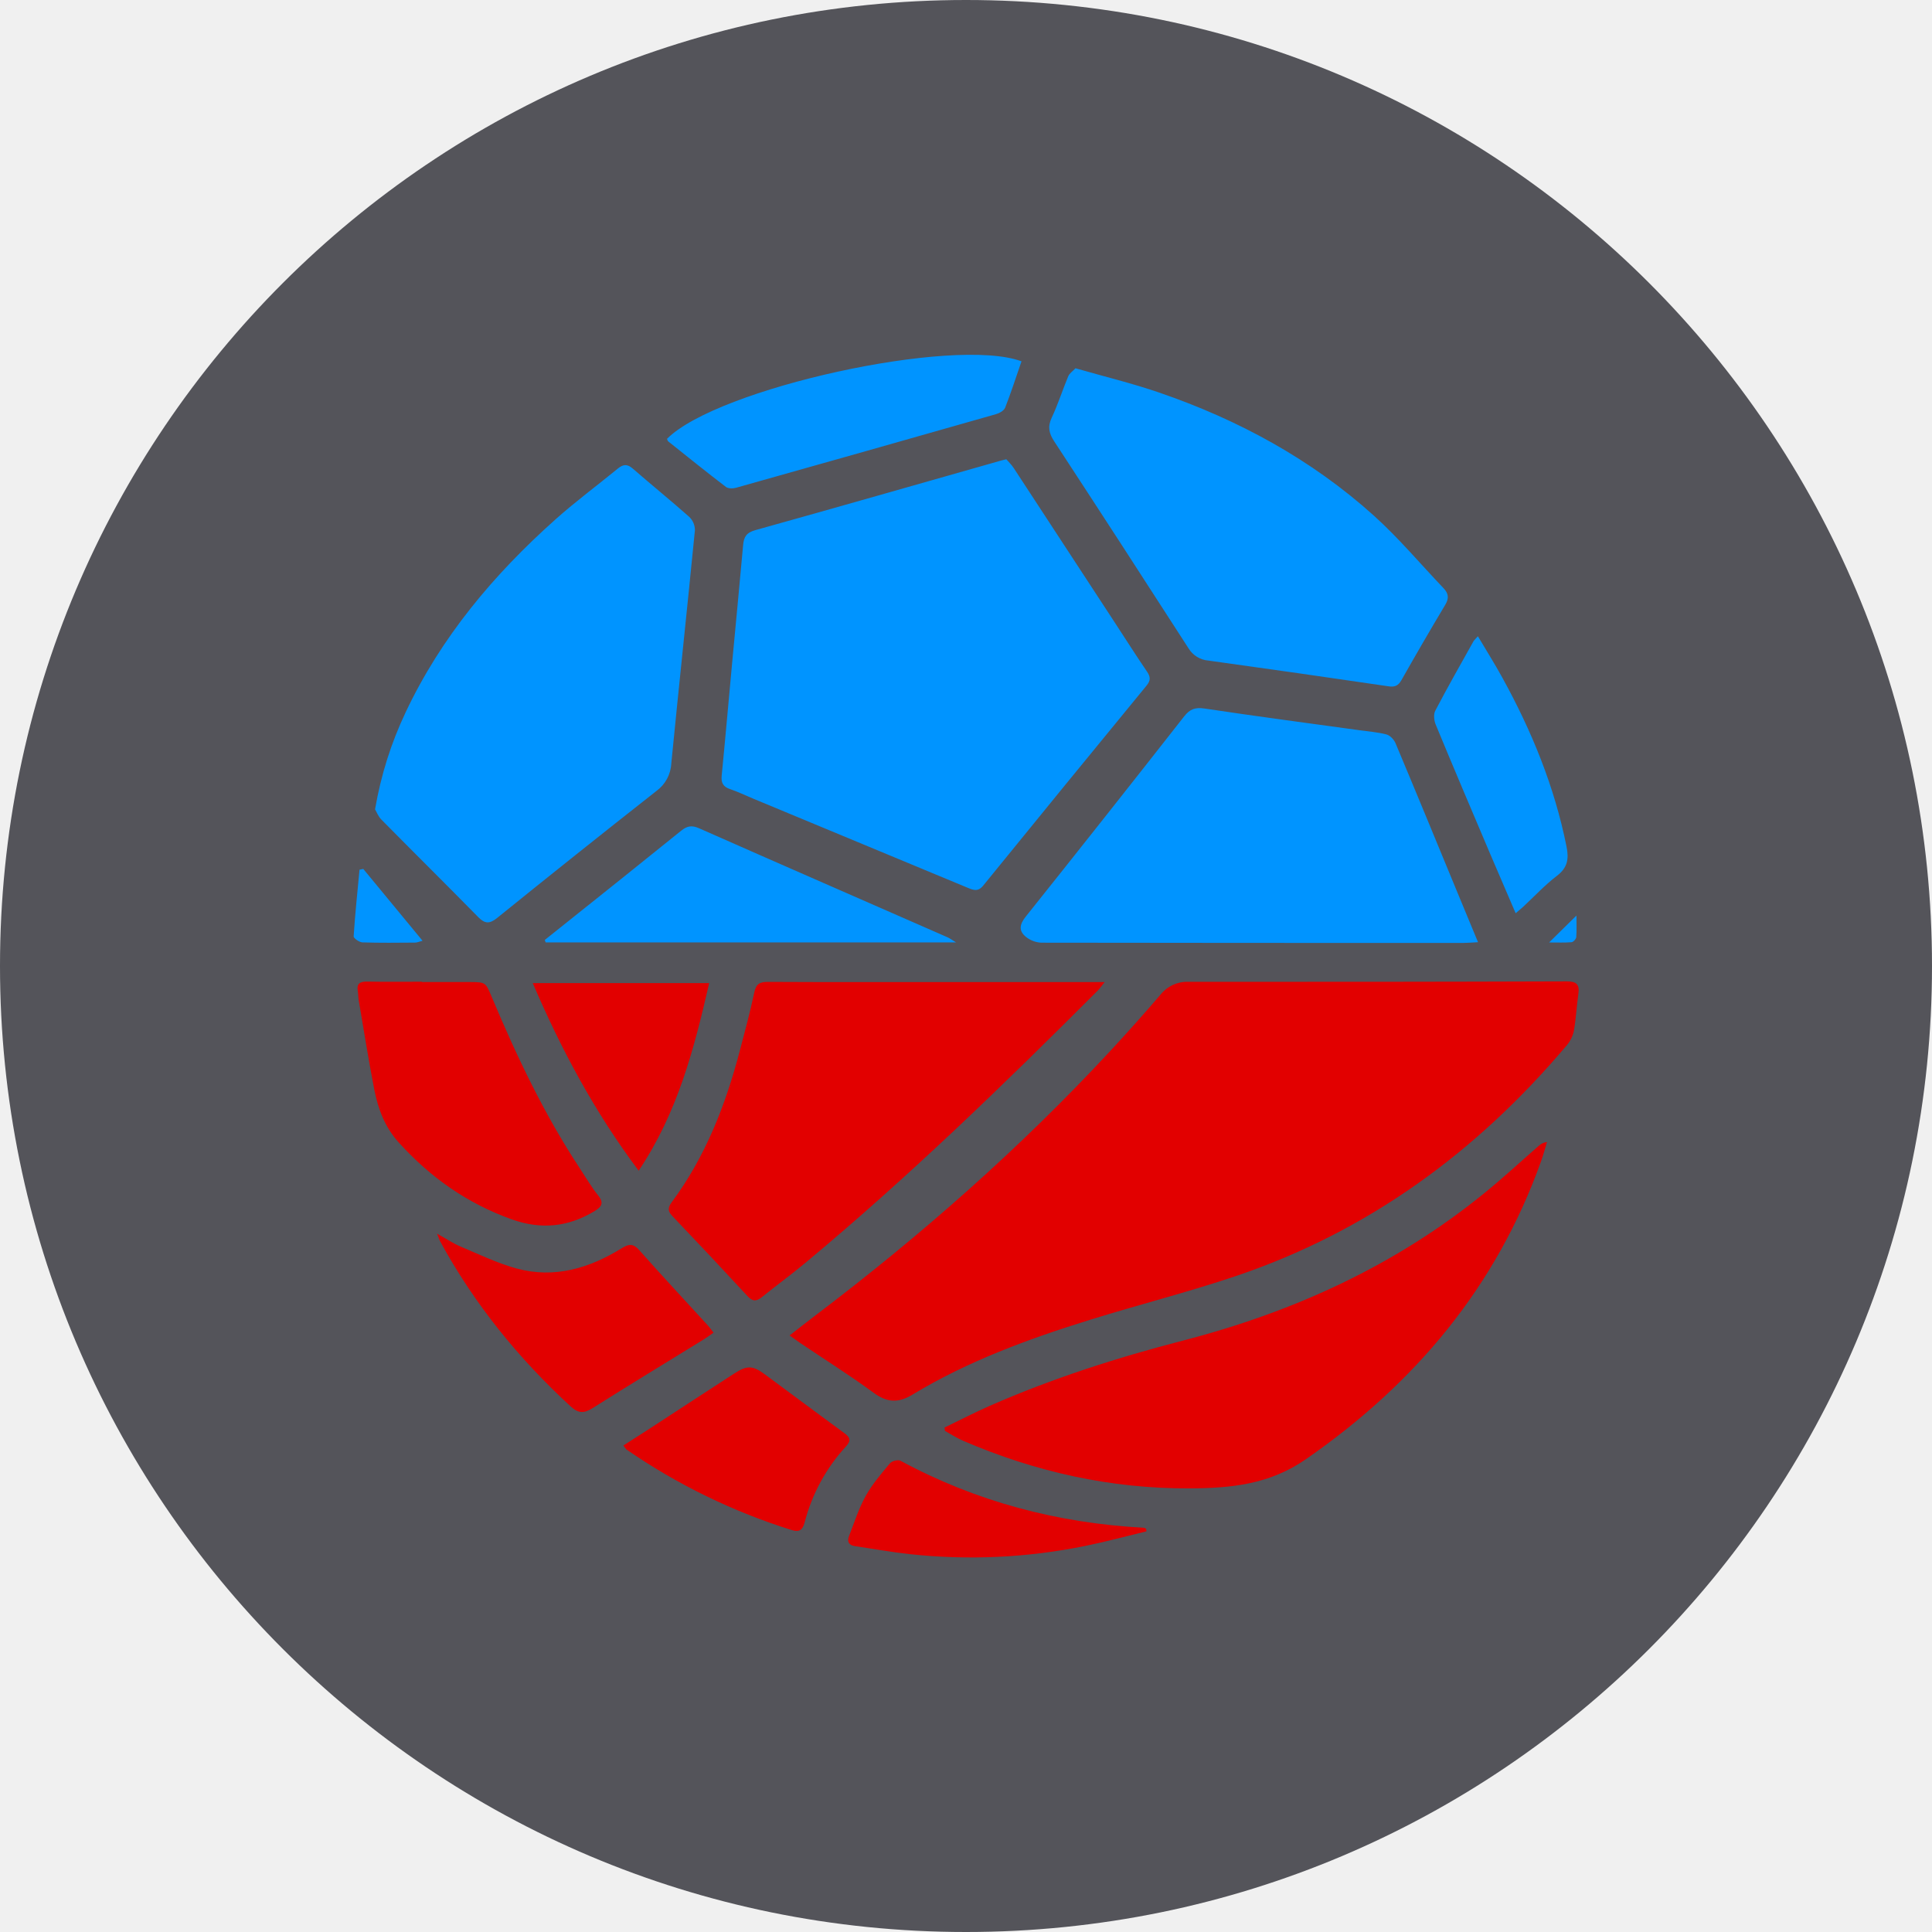
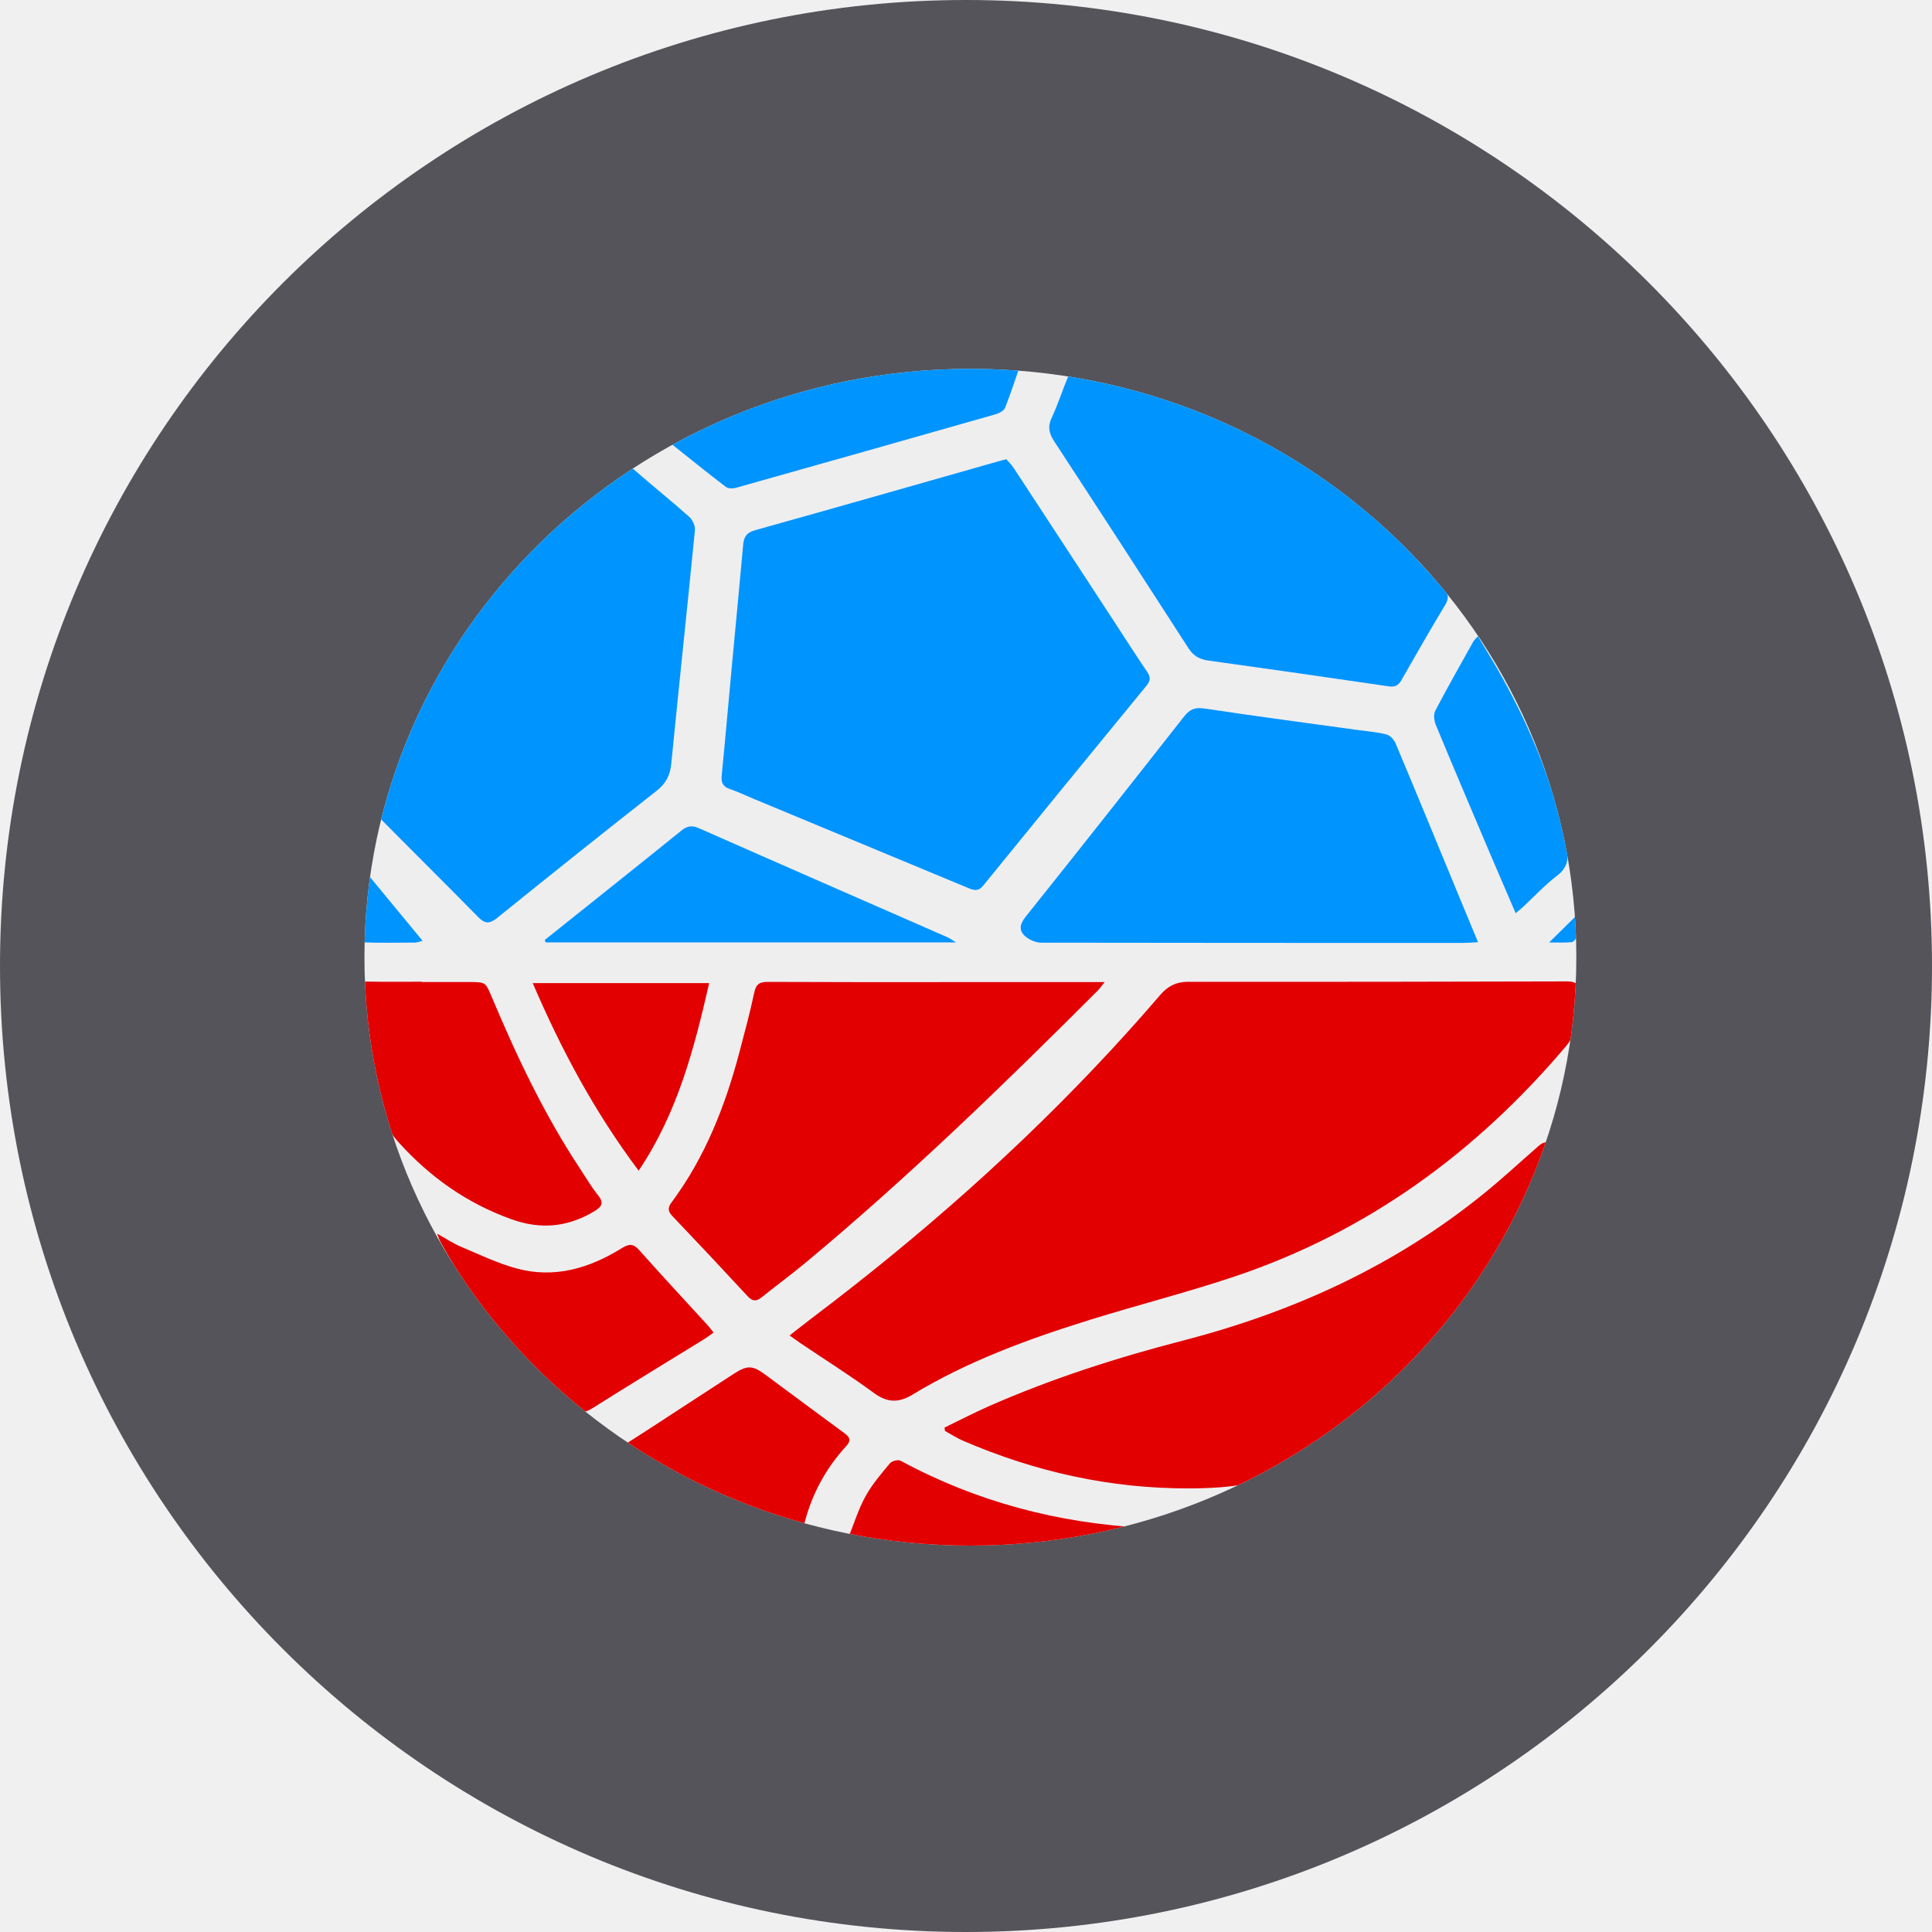
- <svg xmlns="http://www.w3.org/2000/svg" xmlns:xlink="http://www.w3.org/1999/xlink" width="44" height="44">
+ <svg xmlns="http://www.w3.org/2000/svg" xmlns:xlink="http://www.w3.org/1999/xlink" width="44px" height="44px" viewBox="0 0 44 44" version="1.1">
  <defs>
-     <circle id="a" cx="22" cy="22" r="22" />
+     <ellipse id="path-1" cx="14.1" cy="13.8" rx="13.8" ry="13.4" />
  </defs>
-   <g fill="none" fill-rule="evenodd">
-     <mask id="b" fill="#fff">
-       <use xlink:href="#a" />
-     </mask>
-     <use fill="#54545A" xlink:href="#a" />
-     <g mask="url(#b)" fill-rule="nonzero">
-       <path d="M17.982 30.414c.212-.164.387-.304.566-.439 2.418-1.83 4.687-3.827 6.75-6.053a46.76 46.76 0 001.13-1.267.771.771 0 01.626-.295c2.876.002 5.752 0 8.628-.01.225 0 .295.072.264.289-.042.283-.053.572-.105.853a.767.767 0 01-.176.334c-2.04 2.413-4.51 4.22-7.52 5.236-1.091.368-2.211.651-3.312.993-1.407.437-2.788.941-4.054 1.708-.322.195-.579.181-.885-.045-.54-.397-1.11-.754-1.667-1.13-.066-.045-.132-.094-.245-.174zm7.176-8.048c-.08.099-.112.148-.153.189-2.144 2.146-4.322 4.258-6.656 6.2-.324.27-.667.52-.996.785-.121.098-.21.107-.325-.018a156.287 156.287 0 00-1.72-1.832c-.106-.112-.098-.192-.01-.31.767-1.034 1.225-2.21 1.549-3.444.117-.444.237-.888.332-1.338.041-.19.124-.236.306-.236 1.366.007 2.732.004 4.098.004h3.575zM21.51 32.512c.343-.166.681-.341 1.03-.495 1.425-.625 2.903-1.099 4.408-1.488 2.521-.653 4.842-1.713 6.87-3.367.421-.342.82-.713 1.23-1.07a.317.317 0 01.184-.083c-.044.145-.083.292-.134.434-1.023 2.866-2.871 5.067-5.359 6.791-.827.574-1.706.658-2.64.663-1.799.009-3.516-.374-5.164-1.084-.144-.062-.277-.149-.414-.225l-.01-.076zM9.608 22.365h1.087c.369.002.363.006.505.342.57 1.356 1.2 2.684 2.014 3.915.133.201.255.412.406.6.143.177.081.263-.085.364-.601.36-1.213.423-1.883.183-1.014-.363-1.854-.957-2.571-1.75-.313-.345-.468-.756-.555-1.195-.133-.68-.24-1.364-.357-2.047-.012-.067-.008-.136-.02-.203-.03-.177.051-.222.215-.219.415.008.83.003 1.245.003v.007zm6.642 7.985c-.086.06-.15.11-.219.152-.847.522-1.698 1.039-2.54 1.57-.192.121-.323.117-.493-.04-1.192-1.096-2.198-2.337-2.974-3.761-.02-.037-.03-.077-.07-.175.214.118.368.223.537.294.421.178.84.38 1.278.5.861.233 1.656-.007 2.393-.464.165-.103.263-.106.399.048.515.58 1.045 1.149 1.569 1.722.035.038.064.082.12.153zm-2.053 2.57l.541-.347c.658-.428 1.314-.858 1.973-1.285.304-.198.426-.196.715.017.601.443 1.199.892 1.802 1.332.133.097.16.172.04.303a4.052 4.052 0 00-.943 1.732c-.043.164-.115.23-.288.176a13.943 13.943 0 01-3.77-1.837c-.015-.012-.026-.035-.07-.092zm.348-6.258c-1.003-1.338-1.76-2.753-2.412-4.272h4.018c-.343 1.495-.717 2.946-1.606 4.272zm11.565 8.213c-.466.113-.931.239-1.402.334-1.318.268-2.65.329-3.987.186-.42-.046-.835-.122-1.253-.183-.14-.021-.18-.108-.132-.229.12-.307.22-.626.379-.912.148-.268.354-.507.552-.744.044-.054.184-.09.24-.06 1.73.934 3.58 1.42 5.536 1.526.02 0 .04.015.06.024l.007.058z" fill="#E20000" />
-       <path d="M22.919 10.46c.049.057.117.122.167.198a1787.27 1787.27 0 012.291 3.502c.248.379.49.761.745 1.135.082.12.085.203-.009.318a1117.37 1117.37 0 00-3.722 4.557c-.12.146-.225.101-.356.047-1.628-.678-3.257-1.354-4.887-2.031-.174-.072-.344-.155-.522-.215-.158-.052-.206-.144-.19-.305.084-.856.158-1.713.238-2.569.083-.894.17-1.787.25-2.681.016-.188.075-.286.277-.342 1.851-.516 3.699-1.046 5.548-1.571.041-.013.086-.023.17-.044zM8.542 18.43c.138-.8.37-1.516.693-2.201.811-1.722 2.01-3.146 3.419-4.403.455-.406.948-.77 1.42-1.157.118-.096.211-.106.335.001.427.372.867.728 1.29 1.103a.418.418 0 01.127.305c-.174 1.771-.364 3.54-.538 5.312a.822.822 0 01-.336.622 338.02 338.02 0 00-3.628 2.892c-.172.138-.278.14-.433-.018-.729-.743-1.47-1.474-2.2-2.215-.076-.073-.114-.181-.15-.24zm25.119 3.028c-.142.007-.23.016-.319.016-3.208 0-6.417.001-9.626-.005a.605.605 0 01-.352-.133c-.167-.136-.147-.282-.003-.461a642.739 642.739 0 003.61-4.563c.129-.163.248-.207.459-.176 1.171.176 2.346.331 3.52.493.208.03.421.044.624.097.083.022.173.116.208.2.47 1.119.932 2.242 1.395 3.364.156.373.31.747.484 1.168zM24.493 8.387c.66.19 1.292.342 1.905.553 1.81.621 3.468 1.522 4.895 2.807.563.508 1.055 1.095 1.58 1.646.112.117.135.226.042.38a83.362 83.362 0 00-1 1.72c-.072.124-.15.159-.294.137a479.616 479.616 0 00-4.1-.586.583.583 0 01-.455-.282 759.593 759.593 0 00-3.056-4.709c-.119-.18-.156-.332-.058-.54.144-.306.246-.632.377-.945.027-.065.101-.113.164-.181zm-9.302 1.607c1.142-1.151 6.533-2.338 8.073-1.765-.122.353-.237.709-.373 1.057-.027.067-.13.124-.21.147-1.972.562-3.944 1.121-5.919 1.676-.07.02-.178.02-.23-.02-.444-.339-.878-.69-1.314-1.037-.015-.014-.019-.04-.027-.058zm-2.784 11.413l.456-.364c.885-.707 1.77-1.412 2.65-2.124.135-.109.242-.129.407-.056 1.884.833 3.772 1.655 5.659 2.483.05.022.097.057.195.117h-9.347l-.02-.056zm21.251-6.917c.198.334.386.632.555.94.67 1.214 1.19 2.485 1.464 3.852.056.282.023.479-.219.664-.274.21-.512.466-.766.703-.048.044-.1.084-.174.149-.199-.464-.387-.898-.572-1.332-.418-.985-.838-1.97-1.247-2.96-.04-.093-.055-.235-.013-.317.28-.535.578-1.059.872-1.585.016-.026.04-.046.1-.114zM8.273 19.789l1.35 1.636c-.078.02-.123.042-.17.042-.4.003-.8.008-1.2-.005-.07-.003-.201-.094-.199-.136.033-.508.086-1.013.134-1.519.029-.005.057-.012.085-.018zm27.007 1.675l.623-.613c0 .171.007.333-.005.492-.004.043-.067.111-.106.115-.159.013-.32.006-.512.006z" fill="#0094FF" />
+   <g id="sideBarItem/__logoWithColorBg/--tencentsports" stroke="none" stroke-width="1" fill="none" fill-rule="evenodd">
+     <circle id="colorBg" fill="#54545A" cx="22" cy="22" r="22" />
+     <g id="qqsport_画板-1" transform="translate(8, 8)">
+       <mask id="mask-2" fill="white">
+         <use xlink:href="#path-1" />
+       </mask>
+       <use id="Oval" fill-opacity="0.9" fill="#FFFFFF" xlink:href="#path-1" />
+       <path d="M12.508,25.266 C14.237,26.201 16.087,26.688 18.043,26.793 C18.063,26.794 18.082,26.808 18.102,26.817 C18.106,26.837 18.108,26.856 18.11,26.875 C17.644,26.988 17.179,27.114 16.708,27.209 C15.39,27.477 14.059,27.538 12.721,27.395 C12.302,27.349 11.886,27.273 11.468,27.212 C11.329,27.191 11.289,27.104 11.336,26.983 C11.456,26.676 11.556,26.357 11.715,26.071 C11.863,25.803 12.069,25.564 12.267,25.327 C12.311,25.273 12.451,25.236 12.508,25.266 Z M9.426,23.305 C10.027,23.748 10.625,24.197 11.228,24.637 C11.361,24.734 11.388,24.809 11.267,24.94 C10.811,25.438 10.496,26.017 10.325,26.672 C10.282,26.836 10.21,26.902 10.037,26.848 C8.686,26.427 7.432,25.812 6.268,25.011 C6.252,24.999 6.241,24.976 6.197,24.919 C6.387,24.798 6.563,24.686 6.738,24.573 C7.396,24.145 8.052,23.715 8.711,23.288 C9.015,23.09 9.137,23.092 9.426,23.305 Z M27.232,18.009 C27.188,18.154 27.149,18.301 27.098,18.443 C26.075,21.309 24.227,23.51 21.739,25.234 C20.912,25.808 20.033,25.892 19.1,25.897 C17.3,25.906 15.583,25.523 13.935,24.813 C13.791,24.751 13.658,24.664 13.521,24.588 L13.511,24.512 L13.511,24.512 C13.853,24.346 14.191,24.171 14.54,24.017 C15.965,23.392 17.443,22.918 18.948,22.529 C21.469,21.876 23.79,20.816 25.819,19.162 C26.239,18.82 26.638,18.449 27.048,18.092 C27.091,18.054 27.139,18.021 27.232,18.009 Z M1.954,20.096 C2.168,20.214 2.322,20.319 2.491,20.39 C2.912,20.568 3.33,20.771 3.769,20.889 C4.63,21.123 5.425,20.883 6.162,20.426 C6.327,20.323 6.425,20.32 6.561,20.474 C7.076,21.054 7.606,21.623 8.13,22.196 C8.165,22.234 8.194,22.278 8.25,22.349 C8.164,22.41 8.1,22.46 8.031,22.502 C7.184,23.024 6.333,23.541 5.491,24.072 C5.299,24.193 5.168,24.189 4.998,24.033 C3.806,22.936 2.8,21.695 2.024,20.271 C2.004,20.234 1.994,20.194 1.954,20.096 Z M27.682,14.351 C27.907,14.35 27.977,14.422 27.946,14.639 C27.904,14.922 27.893,15.211 27.841,15.492 C27.82,15.61 27.745,15.731 27.665,15.826 C25.624,18.239 23.155,20.046 20.146,21.062 C19.054,21.43 17.934,21.713 16.833,22.055 C15.426,22.492 14.045,22.996 12.779,23.763 C12.457,23.958 12.2,23.944 11.894,23.718 C11.354,23.321 10.784,22.964 10.227,22.588 C10.161,22.543 10.095,22.494 9.982,22.414 C10.194,22.25 10.369,22.11 10.548,21.975 C12.966,20.146 15.235,18.148 17.297,15.922 C17.682,15.507 18.059,15.084 18.427,14.655 C18.597,14.459 18.788,14.36 19.054,14.36 C21.93,14.362 24.806,14.36 27.682,14.351 Z M9.485,14.362 L11.534,14.367 L11.534,14.367 L17.158,14.366 L17.158,14.366 C17.078,14.465 17.046,14.514 17.005,14.555 C14.861,16.701 12.683,18.813 10.349,20.755 C10.025,21.025 9.682,21.275 9.353,21.54 C9.232,21.638 9.144,21.647 9.028,21.522 C8.46,20.907 7.886,20.296 7.308,19.69 C7.202,19.578 7.21,19.498 7.297,19.38 C8.065,18.346 8.523,17.171 8.847,15.936 C8.964,15.492 9.084,15.048 9.179,14.598 C9.22,14.409 9.303,14.362 9.485,14.362 Z M0.364,14.355 C0.779,14.363 1.194,14.358 1.609,14.358 C1.608,14.361 1.608,14.363 1.608,14.365 L2.695,14.365 L2.695,14.365 C3.064,14.367 3.058,14.371 3.2,14.707 C3.77,16.063 4.399,17.391 5.214,18.622 C5.347,18.823 5.469,19.034 5.62,19.221 C5.763,19.399 5.701,19.485 5.535,19.586 C4.934,19.946 4.322,20.009 3.652,19.769 C2.638,19.406 1.798,18.812 1.081,18.019 C0.768,17.674 0.613,17.263 0.526,16.824 C0.393,16.145 0.285,15.46 0.169,14.777 C0.157,14.71 0.161,14.641 0.15,14.574 C0.119,14.397 0.2,14.352 0.364,14.355 Z M8.151,14.39 C7.808,15.885 7.434,17.336 6.545,18.662 C5.542,17.324 4.784,15.909 4.133,14.39 L8.151,14.39 L8.151,14.39 Z" id="Combined-Shape" fill="#E20000" fill-rule="nonzero" mask="url(#mask-2)" />
+       <path d="M19.43,8.136 C20.601,8.312 21.776,8.467 22.949,8.629 C23.158,8.658 23.371,8.673 23.574,8.726 C23.657,8.748 23.747,8.842 23.782,8.926 C24.252,10.045 24.714,11.168 25.177,12.29 C25.333,12.663 25.487,13.037 25.661,13.458 C25.519,13.465 25.43,13.474 25.342,13.474 C22.134,13.474 18.925,13.475 15.716,13.469 C15.598,13.469 15.457,13.412 15.364,13.336 C15.197,13.2 15.217,13.054 15.361,12.875 C16.573,11.359 17.774,9.837 18.971,8.312 C19.1,8.149 19.219,8.105 19.43,8.136 Z M0.273,11.789 C0.716,12.325 1.158,12.862 1.623,13.425 C1.545,13.445 1.5,13.467 1.453,13.467 C1.054,13.47 0.653,13.475 0.254,13.462 C0.182,13.459 0.052,13.368 0.054,13.326 C0.087,12.818 0.14,12.313 0.188,11.807 C0.217,11.802 0.245,11.795 0.273,11.789 Z M27.903,12.851 C27.903,13.022 27.91,13.184 27.898,13.343 C27.894,13.386 27.831,13.454 27.792,13.458 C27.633,13.471 27.472,13.464 27.28,13.464 C27.506,13.242 27.694,13.057 27.903,12.851 Z M7.92,10.863 C9.804,11.696 11.692,12.518 13.579,13.346 C13.629,13.368 13.676,13.403 13.774,13.463 L4.427,13.463 L4.427,13.463 C4.421,13.445 4.414,13.426 4.407,13.407 C4.559,13.286 4.711,13.165 4.863,13.043 C5.748,12.336 6.634,11.631 7.514,10.919 C7.648,10.81 7.755,10.79 7.92,10.863 Z M6.409,2.67 C6.836,3.042 7.276,3.398 7.7,3.773 C7.775,3.84 7.836,3.98 7.826,4.078 C7.652,5.849 7.462,7.619 7.288,9.39 C7.262,9.658 7.167,9.843 6.952,10.012 C5.735,10.967 4.527,11.932 3.324,12.904 C3.152,13.042 3.046,13.044 2.891,12.886 C2.162,12.143 1.422,11.412 0.69,10.671 C0.615,10.598 0.577,10.49 0.542,10.431 C0.68,9.63 0.912,8.914 1.235,8.229 C2.046,6.507 3.246,5.083 4.654,3.826 C5.109,3.42 5.602,3.056 6.075,2.669 C6.192,2.573 6.285,2.563 6.409,2.67 Z M25.658,6.49 C25.856,6.824 26.044,7.122 26.213,7.43 C26.884,8.644 27.403,9.915 27.677,11.282 C27.733,11.564 27.7,11.761 27.458,11.946 C27.184,12.155 26.946,12.412 26.692,12.649 C26.644,12.693 26.593,12.733 26.518,12.798 C26.319,12.334 26.131,11.9 25.946,11.466 C25.528,10.481 25.108,9.496 24.699,8.507 C24.66,8.413 24.644,8.271 24.686,8.189 C24.966,7.654 25.264,7.13 25.558,6.604 C25.574,6.578 25.598,6.558 25.658,6.49 Z M14.919,2.459 C14.968,2.517 15.036,2.582 15.086,2.658 C15.851,3.824 16.614,4.992 17.377,6.16 C17.625,6.539 17.867,6.921 18.122,7.295 C18.204,7.415 18.207,7.498 18.113,7.613 C16.869,9.129 15.627,10.648 14.391,12.17 C14.272,12.316 14.166,12.271 14.035,12.217 C12.407,11.539 10.778,10.863 9.148,10.186 C8.974,10.114 8.804,10.031 8.626,9.971 C8.468,9.919 8.42,9.827 8.436,9.666 C8.52,8.81 8.594,7.953 8.674,7.097 C8.757,6.203 8.845,5.31 8.924,4.416 C8.94,4.228 8.999,4.13 9.201,4.074 C11.052,3.558 12.9,3.028 14.749,2.503 C14.79,2.49 14.835,2.48 14.919,2.459 Z M16.493,0.387 C17.153,0.577 17.785,0.729 18.398,0.94 C20.207,1.561 21.866,2.462 23.293,3.747 C23.856,4.255 24.348,4.842 24.874,5.393 C24.985,5.51 25.008,5.619 24.915,5.773 C24.573,6.341 24.243,6.918 23.914,7.494 C23.843,7.617 23.765,7.652 23.621,7.63 C22.255,7.429 20.889,7.234 19.521,7.044 C19.318,7.016 19.18,6.939 19.066,6.762 C18.053,5.189 17.035,3.619 16.01,2.053 C15.891,1.872 15.854,1.721 15.952,1.513 C16.096,1.207 16.198,0.881 16.329,0.568 C16.356,0.503 16.43,0.455 16.493,0.387 Z M15.264,0.229 C15.142,0.582 15.027,0.938 14.891,1.286 C14.864,1.353 14.76,1.41 14.681,1.433 C12.709,1.995 10.737,2.554 8.762,3.109 C8.692,3.129 8.584,3.13 8.531,3.089 C8.088,2.75 7.654,2.399 7.218,2.052 C7.203,2.038 7.199,2.012 7.191,1.994 C8.333,0.843 13.724,-0.344 15.264,0.229 Z" id="Combined-Shape" fill="#0094FF" fill-rule="nonzero" mask="url(#mask-2)" />
    </g>
  </g>
</svg>
